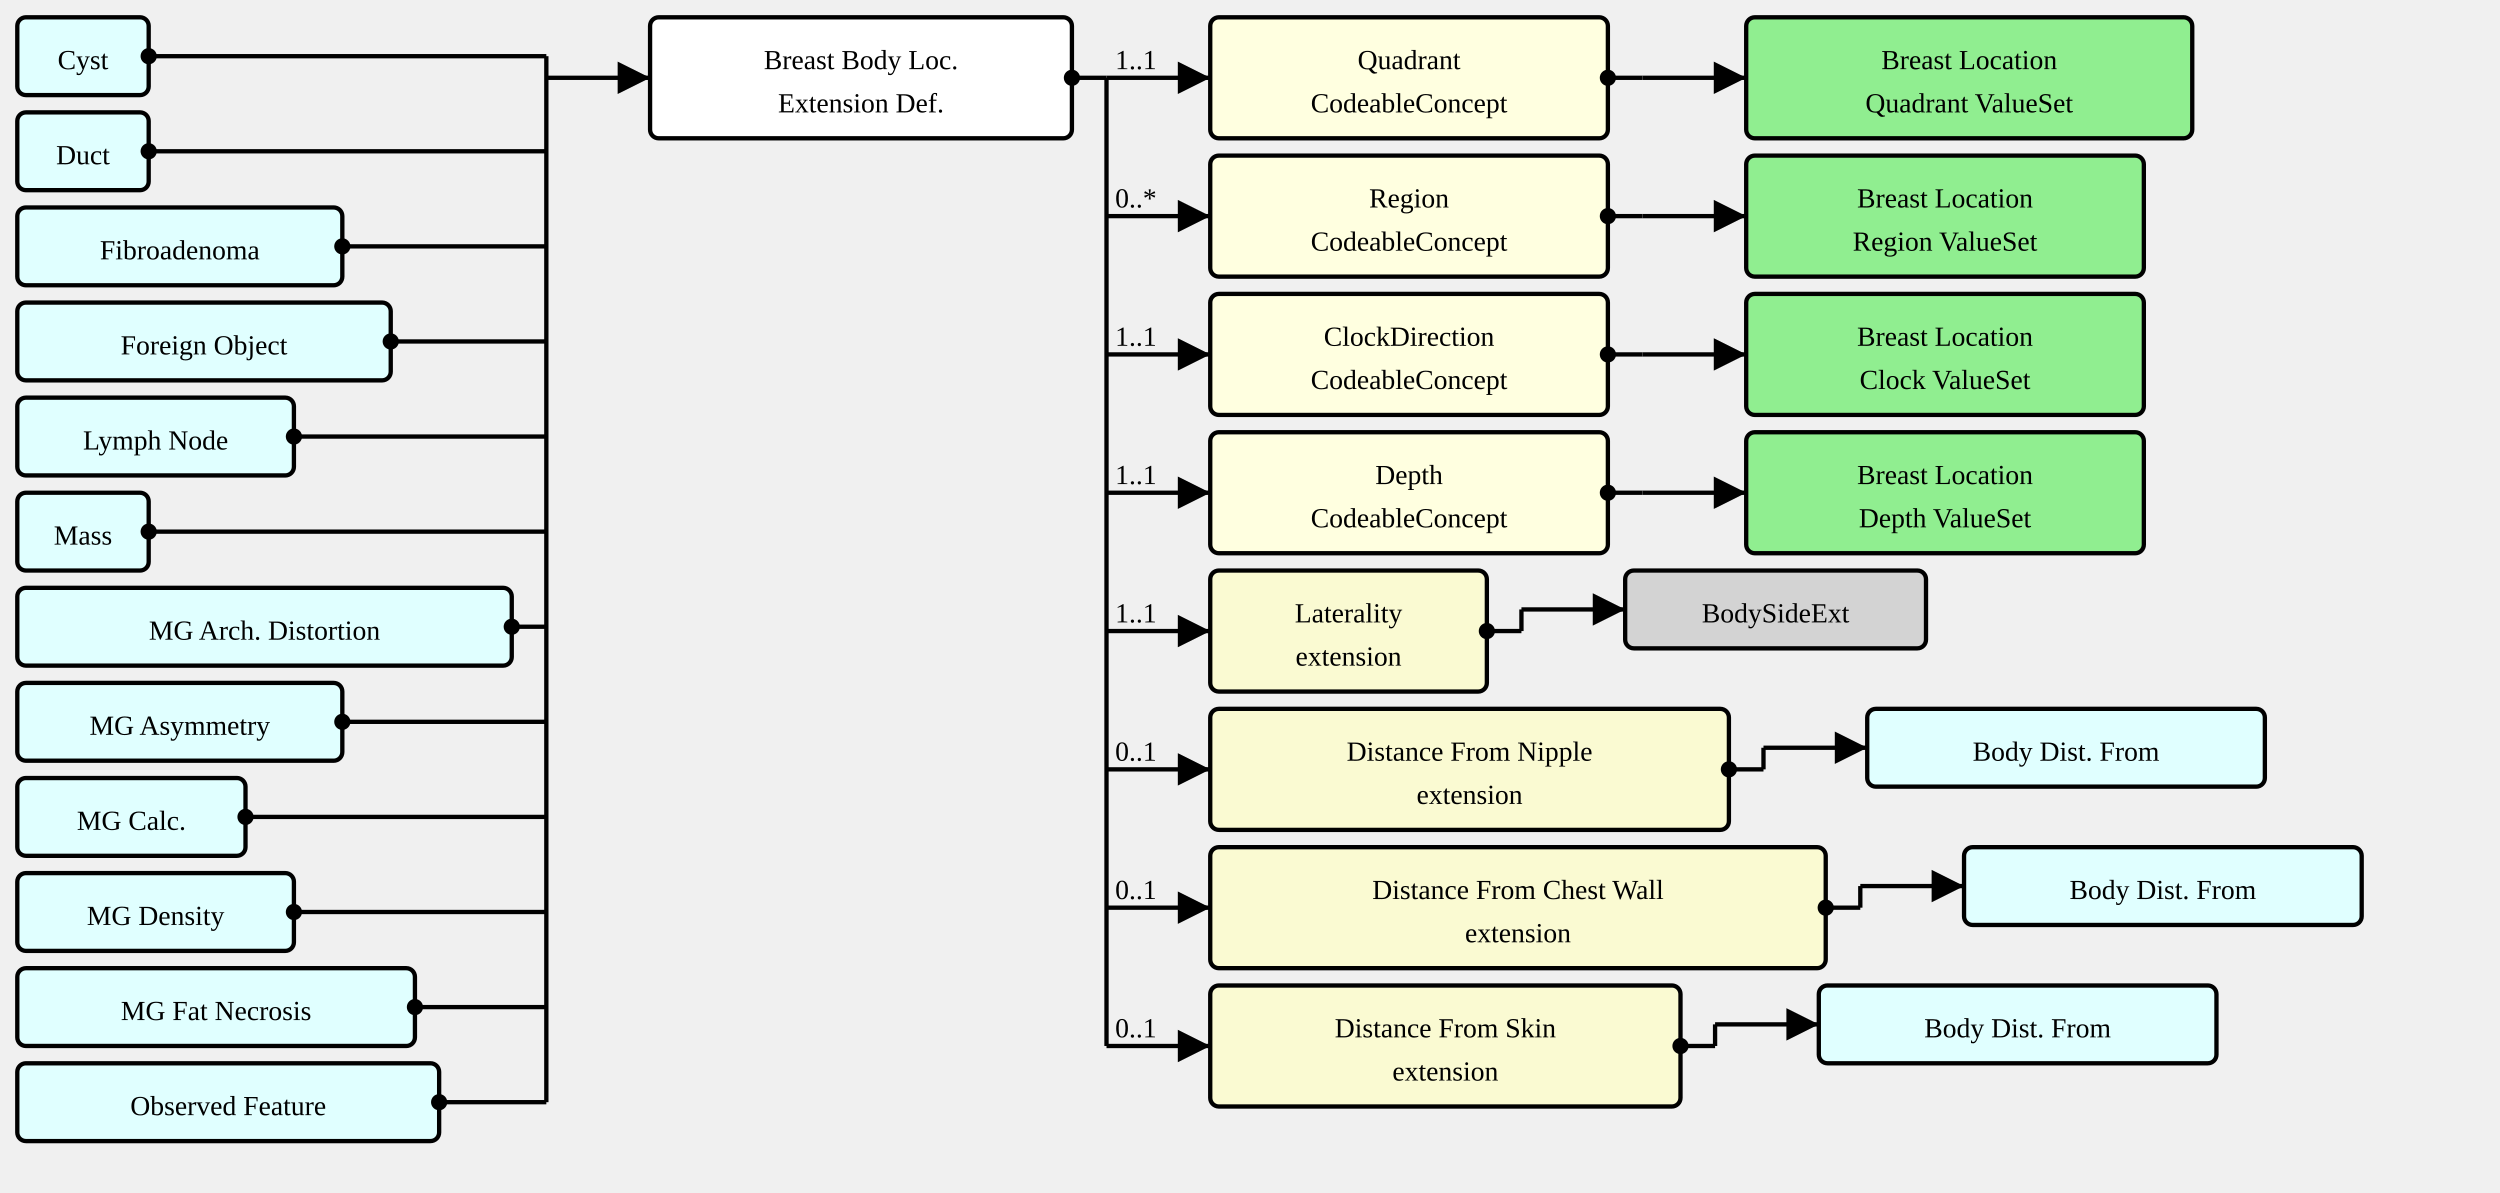
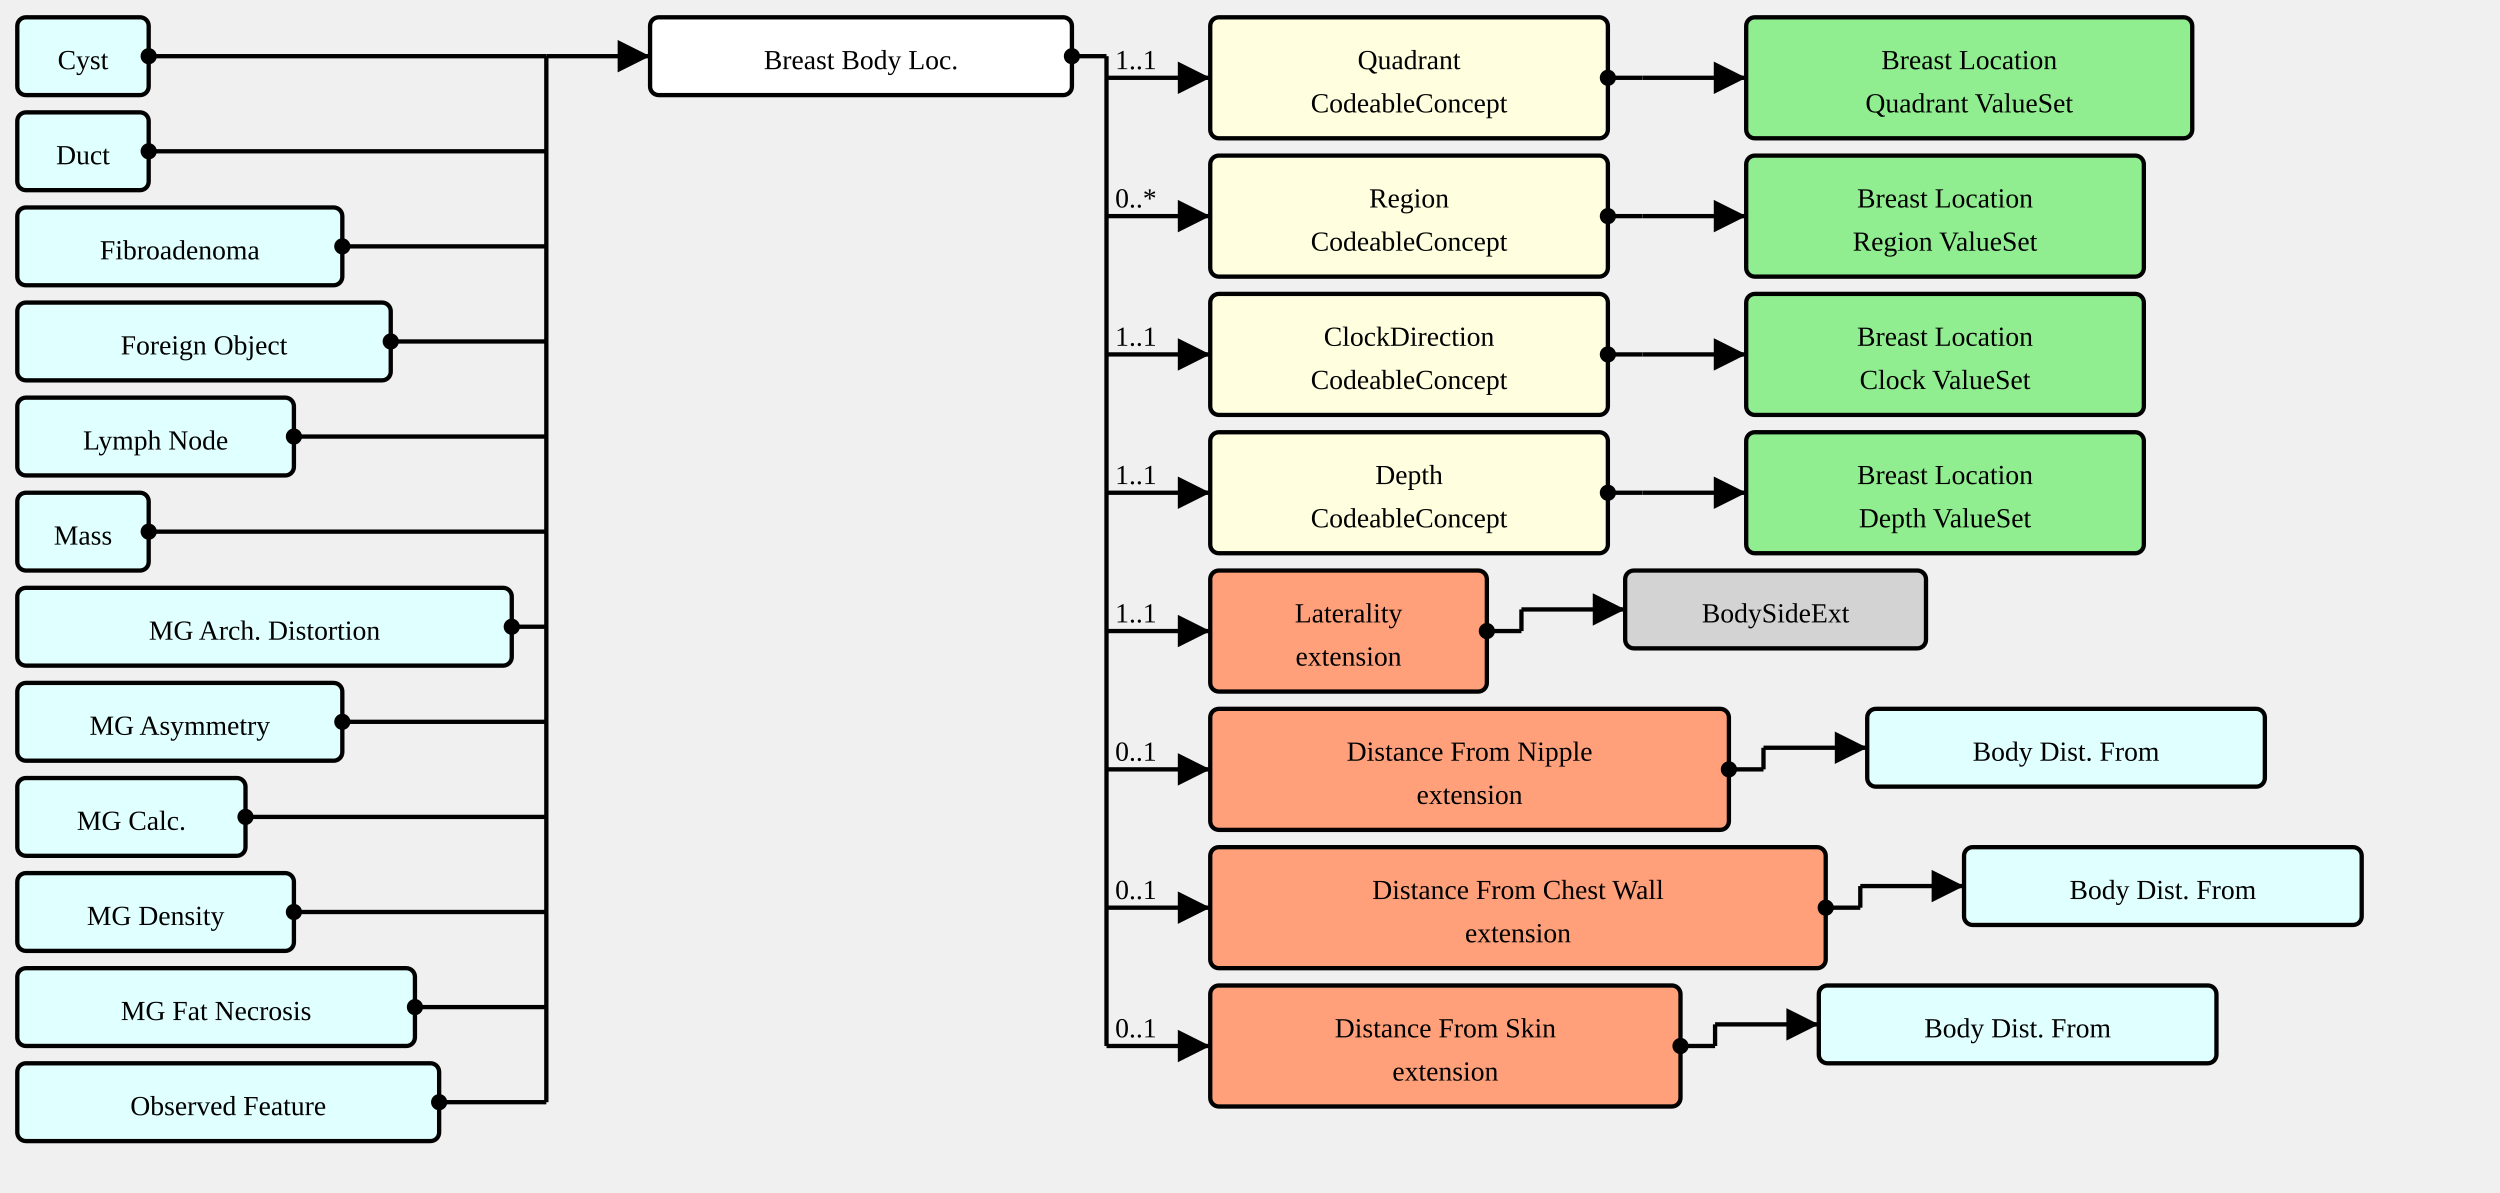
<svg xmlns="http://www.w3.org/2000/svg" version="1.1" width="1084.5" height="517.5">
  <defs>
    <marker id="arrowStart" markerWidth="3.75" markerHeight="3.75" markerUnits="px" refX="1.875" refY="1.875">
      <circle fill="Black" stroke-width="0" cx="1.875" cy="1.875" r="1.875" />
    </marker>
    <marker id="arrowEnd" markerWidth="7.5" markerHeight="7.5" markerUnits="px" refX="7.5" refY="3.75">
      <polygon fill="Black" stroke-width="0" points="0 0 7.5 3.75 0 7.5" />
    </marker>
  </defs>
  <g>
    <g transform="translate(7.5 7.5)">
      <rect fill="LightCyan" stroke="Black" stroke-width="1.875" x="0" y="0" width="57" height="33.75" rx="3.75" ry="3.75" />
      <a href="./StructureDefinition-AbnormalityCyst.html" target="_top">
        <text x="28.5" y="22.5" text-anchor="middle">Cyst</text>
      </a>
    </g>
    <g transform="translate(7.5 48.75)">
      <rect fill="LightCyan" stroke="Black" stroke-width="1.875" x="0" y="0" width="57" height="33.75" rx="3.75" ry="3.75" />
      <a href="./StructureDefinition-AbnormalityDuct.html" target="_top">
        <text x="28.5" y="22.5" text-anchor="middle">Duct</text>
      </a>
    </g>
    <g transform="translate(7.5 90)">
      <rect fill="LightCyan" stroke="Black" stroke-width="1.875" x="0" y="0" width="141" height="33.75" rx="3.75" ry="3.75" />
      <a href="./StructureDefinition-AbnormalityFibroadenoma.html" target="_top">
        <text x="70.5" y="22.5" text-anchor="middle">Fibroadenoma</text>
      </a>
    </g>
    <g transform="translate(7.5 131.25)">
      <rect fill="LightCyan" stroke="Black" stroke-width="1.875" x="0" y="0" width="162" height="33.75" rx="3.75" ry="3.75" />
      <a href="./StructureDefinition-AbnormalityForeignObject.html" target="_top">
        <text x="81" y="22.5" text-anchor="middle">Foreign Object</text>
      </a>
    </g>
    <g transform="translate(7.5 172.5)">
      <rect fill="LightCyan" stroke="Black" stroke-width="1.875" x="0" y="0" width="120" height="33.75" rx="3.75" ry="3.75" />
      <a href="./StructureDefinition-AbnormalityLymphNode.html" target="_top">
        <text x="60" y="22.5" text-anchor="middle">Lymph Node</text>
      </a>
    </g>
    <g transform="translate(7.5 213.75)">
      <rect fill="LightCyan" stroke="Black" stroke-width="1.875" x="0" y="0" width="57" height="33.75" rx="3.75" ry="3.75" />
      <a href="./StructureDefinition-Mass.html" target="_top">
        <text x="28.5" y="22.5" text-anchor="middle">Mass</text>
      </a>
    </g>
    <g transform="translate(7.5 255)">
      <rect fill="LightCyan" stroke="Black" stroke-width="1.875" x="0" y="0" width="214.5" height="33.75" rx="3.75" ry="3.75" />
      <a href="./StructureDefinition-MGAbnormalityArchitecturalDistortion.html" target="_top">
        <text x="107.25" y="22.5" text-anchor="middle">MG Arch. Distortion</text>
      </a>
    </g>
    <g transform="translate(7.5 296.25)">
      <rect fill="LightCyan" stroke="Black" stroke-width="1.875" x="0" y="0" width="141" height="33.75" rx="3.75" ry="3.75" />
      <a href="./StructureDefinition-MGAbnormalityAsymmetry.html" target="_top">
        <text x="70.5" y="22.5" text-anchor="middle">MG Asymmetry</text>
      </a>
    </g>
    <g transform="translate(7.5 337.5)">
      <rect fill="LightCyan" stroke="Black" stroke-width="1.875" x="0" y="0" width="99" height="33.75" rx="3.75" ry="3.75" />
      <a href="./StructureDefinition-MGAbnormalityCalcification.html" target="_top">
        <text x="49.5" y="22.5" text-anchor="middle">MG Calc.</text>
      </a>
    </g>
    <g transform="translate(7.5 378.75)">
      <rect fill="LightCyan" stroke="Black" stroke-width="1.875" x="0" y="0" width="120" height="33.75" rx="3.75" ry="3.75" />
      <a href="./StructureDefinition-MGAbnormalityDensity.html" target="_top">
        <text x="60" y="22.5" text-anchor="middle">MG Density</text>
      </a>
    </g>
    <g transform="translate(7.5 420)">
      <rect fill="LightCyan" stroke="Black" stroke-width="1.875" x="0" y="0" width="172.5" height="33.75" rx="3.75" ry="3.75" />
      <a href="./StructureDefinition-MGAbnormalityFatNecrosis.html" target="_top">
        <text x="86.25" y="22.5" text-anchor="middle">MG Fat Necrosis</text>
      </a>
    </g>
    <g transform="translate(7.5 461.25)">
      <rect fill="LightCyan" stroke="Black" stroke-width="1.875" x="0" y="0" width="183" height="33.75" rx="3.75" ry="3.75" />
      <a href="./StructureDefinition-ObservedFeature.html" target="_top">
        <text x="91.5" y="22.5" text-anchor="middle">Observed Feature</text>
      </a>
    </g>
-     <line stroke="Black" stroke-width="1.875" marker-end="url(#arrowEnd)" x1="237" y1="33.75" x2="282" y2="33.75" />
-     <text x="240.75" y="30" text-anchor="left" />
+     <line stroke="Black" stroke-width="1.875" marker-end="url(#arrowEnd)" x1="237" y1="24.375" x2="282" y2="24.375" />
+     <text x="240.75" y="20.625" text-anchor="left" />
    <line stroke="Black" stroke-width="1.875" marker-start="url(#arrowStart)" x1="64.5" y1="24.375" x2="237" y2="24.375" />
    <line stroke="Black" stroke-width="1.875" marker-start="url(#arrowStart)" x1="64.5" y1="65.625" x2="237" y2="65.625" />
    <line stroke="Black" stroke-width="1.875" marker-start="url(#arrowStart)" x1="148.5" y1="106.875" x2="237" y2="106.875" />
    <line stroke="Black" stroke-width="1.875" marker-start="url(#arrowStart)" x1="169.5" y1="148.125" x2="237" y2="148.125" />
    <line stroke="Black" stroke-width="1.875" marker-start="url(#arrowStart)" x1="127.5" y1="189.375" x2="237" y2="189.375" />
    <line stroke="Black" stroke-width="1.875" marker-start="url(#arrowStart)" x1="64.5" y1="230.625" x2="237" y2="230.625" />
    <line stroke="Black" stroke-width="1.875" marker-start="url(#arrowStart)" x1="222" y1="271.875" x2="237" y2="271.875" />
    <line stroke="Black" stroke-width="1.875" marker-start="url(#arrowStart)" x1="148.5" y1="313.125" x2="237" y2="313.125" />
    <line stroke="Black" stroke-width="1.875" marker-start="url(#arrowStart)" x1="106.5" y1="354.375" x2="237" y2="354.375" />
    <line stroke="Black" stroke-width="1.875" marker-start="url(#arrowStart)" x1="127.5" y1="395.625" x2="237" y2="395.625" />
    <line stroke="Black" stroke-width="1.875" marker-start="url(#arrowStart)" x1="180" y1="436.875" x2="237" y2="436.875" />
    <line stroke="Black" stroke-width="1.875" marker-start="url(#arrowStart)" x1="190.5" y1="478.125" x2="237" y2="478.125" />
    <line stroke="Black" stroke-width="1.875" x1="237" y1="24.375" x2="237" y2="478.125" />
  </g>
  <g>
    <g transform="translate(282 7.5)">
-       <rect fill="White" stroke="Black" stroke-width="1.875" x="0" y="0" width="183" height="52.5" rx="3.75" ry="3.75" />
+       <rect fill="White" stroke="Black" stroke-width="1.875" x="0" y="0" width="183" height="33.75" rx="3.75" ry="3.75" />
      <text x="91.5" y="22.5" text-anchor="middle">Breast Body Loc.</text>
-       <text x="91.5" y="41.25" text-anchor="middle">Extension Def.</text>
    </g>
    <line stroke="Black" stroke-width="1.875" marker-end="url(#arrowEnd)" x1="480" y1="33.75" x2="525" y2="33.75" />
    <text x="483.75" y="30" text-anchor="left">1..1</text>
    <line stroke="Black" stroke-width="1.875" marker-end="url(#arrowEnd)" x1="480" y1="93.75" x2="525" y2="93.75" />
    <text x="483.75" y="90" text-anchor="left">0..*</text>
    <line stroke="Black" stroke-width="1.875" marker-end="url(#arrowEnd)" x1="480" y1="153.75" x2="525" y2="153.75" />
    <text x="483.75" y="150" text-anchor="left">1..1</text>
    <line stroke="Black" stroke-width="1.875" marker-end="url(#arrowEnd)" x1="480" y1="213.75" x2="525" y2="213.75" />
    <text x="483.75" y="210" text-anchor="left">1..1</text>
    <line stroke="Black" stroke-width="1.875" marker-end="url(#arrowEnd)" x1="480" y1="273.75" x2="525" y2="273.75" />
    <text x="483.75" y="270" text-anchor="left">1..1</text>
    <line stroke="Black" stroke-width="1.875" marker-end="url(#arrowEnd)" x1="480" y1="333.75" x2="525" y2="333.75" />
    <text x="483.75" y="330" text-anchor="left">0..1</text>
    <line stroke="Black" stroke-width="1.875" marker-end="url(#arrowEnd)" x1="480" y1="393.75" x2="525" y2="393.75" />
    <text x="483.75" y="390" text-anchor="left">0..1</text>
    <line stroke="Black" stroke-width="1.875" marker-end="url(#arrowEnd)" x1="480" y1="453.75" x2="525" y2="453.75" />
    <text x="483.75" y="450" text-anchor="left">0..1</text>
-     <line stroke="Black" stroke-width="1.875" marker-start="url(#arrowStart)" x1="465" y1="33.75" x2="480" y2="33.75" />
-     <line stroke="Black" stroke-width="1.875" x1="480" y1="33.75" x2="480" y2="453.75" />
+     <line stroke="Black" stroke-width="1.875" marker-start="url(#arrowStart)" x1="465" y1="24.375" x2="480" y2="24.375" />
+     <line stroke="Black" stroke-width="1.875" x1="480" y1="24.375" x2="480" y2="453.75" />
  </g>
  <g>
    <g transform="translate(525 7.5)">
      <a href="StructureDefinition-BreastBodyLocationExtension-definitions.html#Extension.extension:quadrant" target="_top">
        <rect fill="LightYellow" stroke="Black" stroke-width="1.875" x="0" y="0" width="172.5" height="52.5" rx="3.75" ry="3.75" />
      </a>
      <a href="StructureDefinition-BreastBodyLocationExtension-definitions.html#Extension.extension:quadrant" target="_top">
        <text x="86.25" y="22.5" text-anchor="middle">Quadrant</text>
      </a>
      <a href="StructureDefinition-BreastBodyLocationExtension-definitions.html#Extension.extension:quadrant" target="_top">
        <text x="86.25" y="41.25" text-anchor="middle">CodeableConcept</text>
      </a>
    </g>
    <line stroke="Black" stroke-width="1.875" marker-end="url(#arrowEnd)" x1="712.5" y1="33.75" x2="757.5" y2="33.75" />
    <line stroke="Black" stroke-width="1.875" marker-start="url(#arrowStart)" x1="697.5" y1="33.75" x2="712.5" y2="33.75" />
    <line stroke="Black" stroke-width="1.875" x1="712.5" y1="33.75" x2="712.5" y2="33.75" />
  </g>
  <g>
    <g transform="translate(757.5 7.5)">
      <rect fill="LightGreen" stroke="Black" stroke-width="1.875" x="0" y="0" width="193.5" height="52.5" rx="3.75" ry="3.75" />
      <a href="./ValueSet-BreastLocationQuadrantVS.html" target="_top">
        <text x="96.75" y="22.5" text-anchor="middle">Breast Location</text>
      </a>
      <a href="./ValueSet-BreastLocationQuadrantVS.html" target="_top">
        <text x="96.75" y="41.25" text-anchor="middle">Quadrant ValueSet</text>
      </a>
    </g>
  </g>
  <g>
    <g transform="translate(525 67.5)">
      <a href="StructureDefinition-BreastBodyLocationExtension-definitions.html#Extension.extension" target="_top">
        <rect fill="LightYellow" stroke="Black" stroke-width="1.875" x="0" y="0" width="172.5" height="52.5" rx="3.75" ry="3.75" />
      </a>
      <a href="StructureDefinition-BreastBodyLocationExtension-definitions.html#Extension.extension" target="_top">
        <text x="86.25" y="22.5" text-anchor="middle">Region</text>
      </a>
      <a href="StructureDefinition-BreastBodyLocationExtension-definitions.html#Extension.extension" target="_top">
        <text x="86.25" y="41.25" text-anchor="middle">CodeableConcept</text>
      </a>
    </g>
    <line stroke="Black" stroke-width="1.875" marker-end="url(#arrowEnd)" x1="712.5" y1="93.75" x2="757.5" y2="93.75" />
    <line stroke="Black" stroke-width="1.875" marker-start="url(#arrowStart)" x1="697.5" y1="93.75" x2="712.5" y2="93.75" />
    <line stroke="Black" stroke-width="1.875" x1="712.5" y1="93.75" x2="712.5" y2="93.75" />
  </g>
  <g>
    <g transform="translate(757.5 67.5)">
      <rect fill="LightGreen" stroke="Black" stroke-width="1.875" x="0" y="0" width="172.5" height="52.5" rx="3.75" ry="3.75" />
      <a href="./ValueSet-BreastLocationRegionVS.html" target="_top">
        <text x="86.25" y="22.5" text-anchor="middle">Breast Location</text>
      </a>
      <a href="./ValueSet-BreastLocationRegionVS.html" target="_top">
        <text x="86.25" y="41.25" text-anchor="middle">Region ValueSet</text>
      </a>
    </g>
  </g>
  <g>
    <g transform="translate(525 127.5)">
      <a href="StructureDefinition-BreastBodyLocationExtension-definitions.html#Extension.extension" target="_top">
        <rect fill="LightYellow" stroke="Black" stroke-width="1.875" x="0" y="0" width="172.5" height="52.5" rx="3.75" ry="3.75" />
      </a>
      <a href="StructureDefinition-BreastBodyLocationExtension-definitions.html#Extension.extension" target="_top">
        <text x="86.25" y="22.5" text-anchor="middle">ClockDirection</text>
      </a>
      <a href="StructureDefinition-BreastBodyLocationExtension-definitions.html#Extension.extension" target="_top">
        <text x="86.25" y="41.25" text-anchor="middle">CodeableConcept</text>
      </a>
    </g>
    <line stroke="Black" stroke-width="1.875" marker-end="url(#arrowEnd)" x1="712.5" y1="153.75" x2="757.5" y2="153.75" />
    <line stroke="Black" stroke-width="1.875" marker-start="url(#arrowStart)" x1="697.5" y1="153.75" x2="712.5" y2="153.75" />
    <line stroke="Black" stroke-width="1.875" x1="712.5" y1="153.75" x2="712.5" y2="153.75" />
  </g>
  <g>
    <g transform="translate(757.5 127.5)">
      <rect fill="LightGreen" stroke="Black" stroke-width="1.875" x="0" y="0" width="172.5" height="52.5" rx="3.75" ry="3.75" />
      <a href="./ValueSet-BreastLocationClockVS.html" target="_top">
        <text x="86.25" y="22.5" text-anchor="middle">Breast Location</text>
      </a>
      <a href="./ValueSet-BreastLocationClockVS.html" target="_top">
        <text x="86.25" y="41.25" text-anchor="middle">Clock ValueSet</text>
      </a>
    </g>
  </g>
  <g>
    <g transform="translate(525 187.5)">
      <a href="StructureDefinition-BreastBodyLocationExtension-definitions.html#Extension.extension" target="_top">
        <rect fill="LightYellow" stroke="Black" stroke-width="1.875" x="0" y="0" width="172.5" height="52.5" rx="3.75" ry="3.75" />
      </a>
      <a href="StructureDefinition-BreastBodyLocationExtension-definitions.html#Extension.extension" target="_top">
        <text x="86.25" y="22.5" text-anchor="middle">Depth</text>
      </a>
      <a href="StructureDefinition-BreastBodyLocationExtension-definitions.html#Extension.extension" target="_top">
        <text x="86.25" y="41.25" text-anchor="middle">CodeableConcept</text>
      </a>
    </g>
    <line stroke="Black" stroke-width="1.875" marker-end="url(#arrowEnd)" x1="712.5" y1="213.75" x2="757.5" y2="213.75" />
    <line stroke="Black" stroke-width="1.875" marker-start="url(#arrowStart)" x1="697.5" y1="213.75" x2="712.5" y2="213.75" />
    <line stroke="Black" stroke-width="1.875" x1="712.5" y1="213.75" x2="712.5" y2="213.75" />
  </g>
  <g>
    <g transform="translate(757.5 187.5)">
      <rect fill="LightGreen" stroke="Black" stroke-width="1.875" x="0" y="0" width="172.5" height="52.5" rx="3.75" ry="3.75" />
      <a href="./ValueSet-BreastLocationDepthVS.html" target="_top">
        <text x="86.25" y="22.5" text-anchor="middle">Breast Location</text>
      </a>
      <a href="./ValueSet-BreastLocationDepthVS.html" target="_top">
        <text x="86.25" y="41.25" text-anchor="middle">Depth ValueSet</text>
      </a>
    </g>
  </g>
  <g>
    <g transform="translate(525 247.5)">
      <a href="StructureDefinition-BreastBodyLocationExtension-definitions.html#Extension.extension:laterality" target="_top">
-         <rect fill="LightGoldenrodYellow" stroke="Black" stroke-width="1.875" x="0" y="0" width="120" height="52.5" rx="3.75" ry="3.75" />
+         <rect fill="LightSalmon" stroke="Black" stroke-width="1.875" x="0" y="0" width="120" height="52.5" rx="3.75" ry="3.75" />
      </a>
      <a href="StructureDefinition-BreastBodyLocationExtension-definitions.html#Extension.extension:laterality" target="_top">
        <text x="60" y="22.5" text-anchor="middle">Laterality</text>
      </a>
      <a href="StructureDefinition-BreastBodyLocationExtension-definitions.html#Extension.extension:laterality" target="_top">
        <text x="60" y="41.25" text-anchor="middle">extension</text>
      </a>
    </g>
    <line stroke="Black" stroke-width="1.875" marker-end="url(#arrowEnd)" x1="660" y1="264.375" x2="705" y2="264.375" />
    <line stroke="Black" stroke-width="1.875" marker-start="url(#arrowStart)" x1="645" y1="273.75" x2="660" y2="273.75" />
    <line stroke="Black" stroke-width="1.875" x1="660" y1="264.375" x2="660" y2="273.75" />
  </g>
  <g>
    <g transform="translate(705 247.5)">
      <rect fill="LightGray" stroke="Black" stroke-width="1.875" x="0" y="0" width="130.5" height="33.75" rx="3.75" ry="3.75" />
      <a href="https://build.fhir.org/ig/HL7/fhir-skin-wound-ig/branches/master/StructureDefinition-BodySideExt.html" target="_top">
        <text x="65.25" y="22.5" text-anchor="middle">BodySideExt</text>
      </a>
    </g>
  </g>
  <g>
    <g transform="translate(525 307.5)">
      <a href="StructureDefinition-BreastBodyLocationExtension-definitions.html#Extension.extension:distanceFromNipple" target="_top">
-         <rect fill="LightGoldenrodYellow" stroke="Black" stroke-width="1.875" x="0" y="0" width="225" height="52.5" rx="3.75" ry="3.75" />
+         <rect fill="LightSalmon" stroke="Black" stroke-width="1.875" x="0" y="0" width="225" height="52.5" rx="3.75" ry="3.75" />
      </a>
      <a href="StructureDefinition-BreastBodyLocationExtension-definitions.html#Extension.extension:distanceFromNipple" target="_top">
        <text x="112.5" y="22.5" text-anchor="middle">Distance From Nipple</text>
      </a>
      <a href="StructureDefinition-BreastBodyLocationExtension-definitions.html#Extension.extension:distanceFromNipple" target="_top">
        <text x="112.5" y="41.25" text-anchor="middle">extension</text>
      </a>
    </g>
    <line stroke="Black" stroke-width="1.875" marker-end="url(#arrowEnd)" x1="765" y1="324.375" x2="810" y2="324.375" />
    <line stroke="Black" stroke-width="1.875" marker-start="url(#arrowStart)" x1="750" y1="333.75" x2="765" y2="333.75" />
    <line stroke="Black" stroke-width="1.875" x1="765" y1="324.375" x2="765" y2="333.75" />
  </g>
  <g>
    <g transform="translate(810 307.5)">
      <rect fill="LightCyan" stroke="Black" stroke-width="1.875" x="0" y="0" width="172.5" height="33.75" rx="3.75" ry="3.75" />
      <a href="./StructureDefinition-BodyDistanceFromExtension.html" target="_top">
        <text x="86.25" y="22.5" text-anchor="middle">Body Dist. From</text>
      </a>
    </g>
  </g>
  <g>
    <g transform="translate(525 367.5)">
      <a href="StructureDefinition-BreastBodyLocationExtension-definitions.html#Extension.extension:distanceFromChestWall" target="_top">
-         <rect fill="LightGoldenrodYellow" stroke="Black" stroke-width="1.875" x="0" y="0" width="267" height="52.5" rx="3.75" ry="3.75" />
+         <rect fill="LightSalmon" stroke="Black" stroke-width="1.875" x="0" y="0" width="267" height="52.5" rx="3.75" ry="3.75" />
      </a>
      <a href="StructureDefinition-BreastBodyLocationExtension-definitions.html#Extension.extension:distanceFromChestWall" target="_top">
        <text x="133.5" y="22.5" text-anchor="middle">Distance From Chest Wall</text>
      </a>
      <a href="StructureDefinition-BreastBodyLocationExtension-definitions.html#Extension.extension:distanceFromChestWall" target="_top">
        <text x="133.5" y="41.25" text-anchor="middle">extension</text>
      </a>
    </g>
    <line stroke="Black" stroke-width="1.875" marker-end="url(#arrowEnd)" x1="807" y1="384.375" x2="852" y2="384.375" />
    <line stroke="Black" stroke-width="1.875" marker-start="url(#arrowStart)" x1="792" y1="393.75" x2="807" y2="393.75" />
    <line stroke="Black" stroke-width="1.875" x1="807" y1="384.375" x2="807" y2="393.75" />
  </g>
  <g>
    <g transform="translate(852 367.5)">
      <rect fill="LightCyan" stroke="Black" stroke-width="1.875" x="0" y="0" width="172.5" height="33.75" rx="3.75" ry="3.75" />
      <a href="./StructureDefinition-BodyDistanceFromExtension.html" target="_top">
        <text x="86.25" y="22.5" text-anchor="middle">Body Dist. From</text>
      </a>
    </g>
  </g>
  <g>
    <g transform="translate(525 427.5)">
      <a href="StructureDefinition-BreastBodyLocationExtension-definitions.html#Extension.extension:distanceFromSkin" target="_top">
-         <rect fill="LightGoldenrodYellow" stroke="Black" stroke-width="1.875" x="0" y="0" width="204" height="52.5" rx="3.75" ry="3.75" />
+         <rect fill="LightSalmon" stroke="Black" stroke-width="1.875" x="0" y="0" width="204" height="52.5" rx="3.75" ry="3.75" />
      </a>
      <a href="StructureDefinition-BreastBodyLocationExtension-definitions.html#Extension.extension:distanceFromSkin" target="_top">
        <text x="102" y="22.5" text-anchor="middle">Distance From Skin</text>
      </a>
      <a href="StructureDefinition-BreastBodyLocationExtension-definitions.html#Extension.extension:distanceFromSkin" target="_top">
        <text x="102" y="41.25" text-anchor="middle">extension</text>
      </a>
    </g>
    <line stroke="Black" stroke-width="1.875" marker-end="url(#arrowEnd)" x1="744" y1="444.375" x2="789" y2="444.375" />
    <line stroke="Black" stroke-width="1.875" marker-start="url(#arrowStart)" x1="729" y1="453.75" x2="744" y2="453.75" />
    <line stroke="Black" stroke-width="1.875" x1="744" y1="444.375" x2="744" y2="453.75" />
  </g>
  <g>
    <g transform="translate(789 427.5)">
      <rect fill="LightCyan" stroke="Black" stroke-width="1.875" x="0" y="0" width="172.5" height="33.75" rx="3.75" ry="3.75" />
      <a href="./StructureDefinition-BodyDistanceFromExtension.html" target="_top">
        <text x="86.25" y="22.5" text-anchor="middle">Body Dist. From</text>
      </a>
    </g>
  </g>
</svg>
